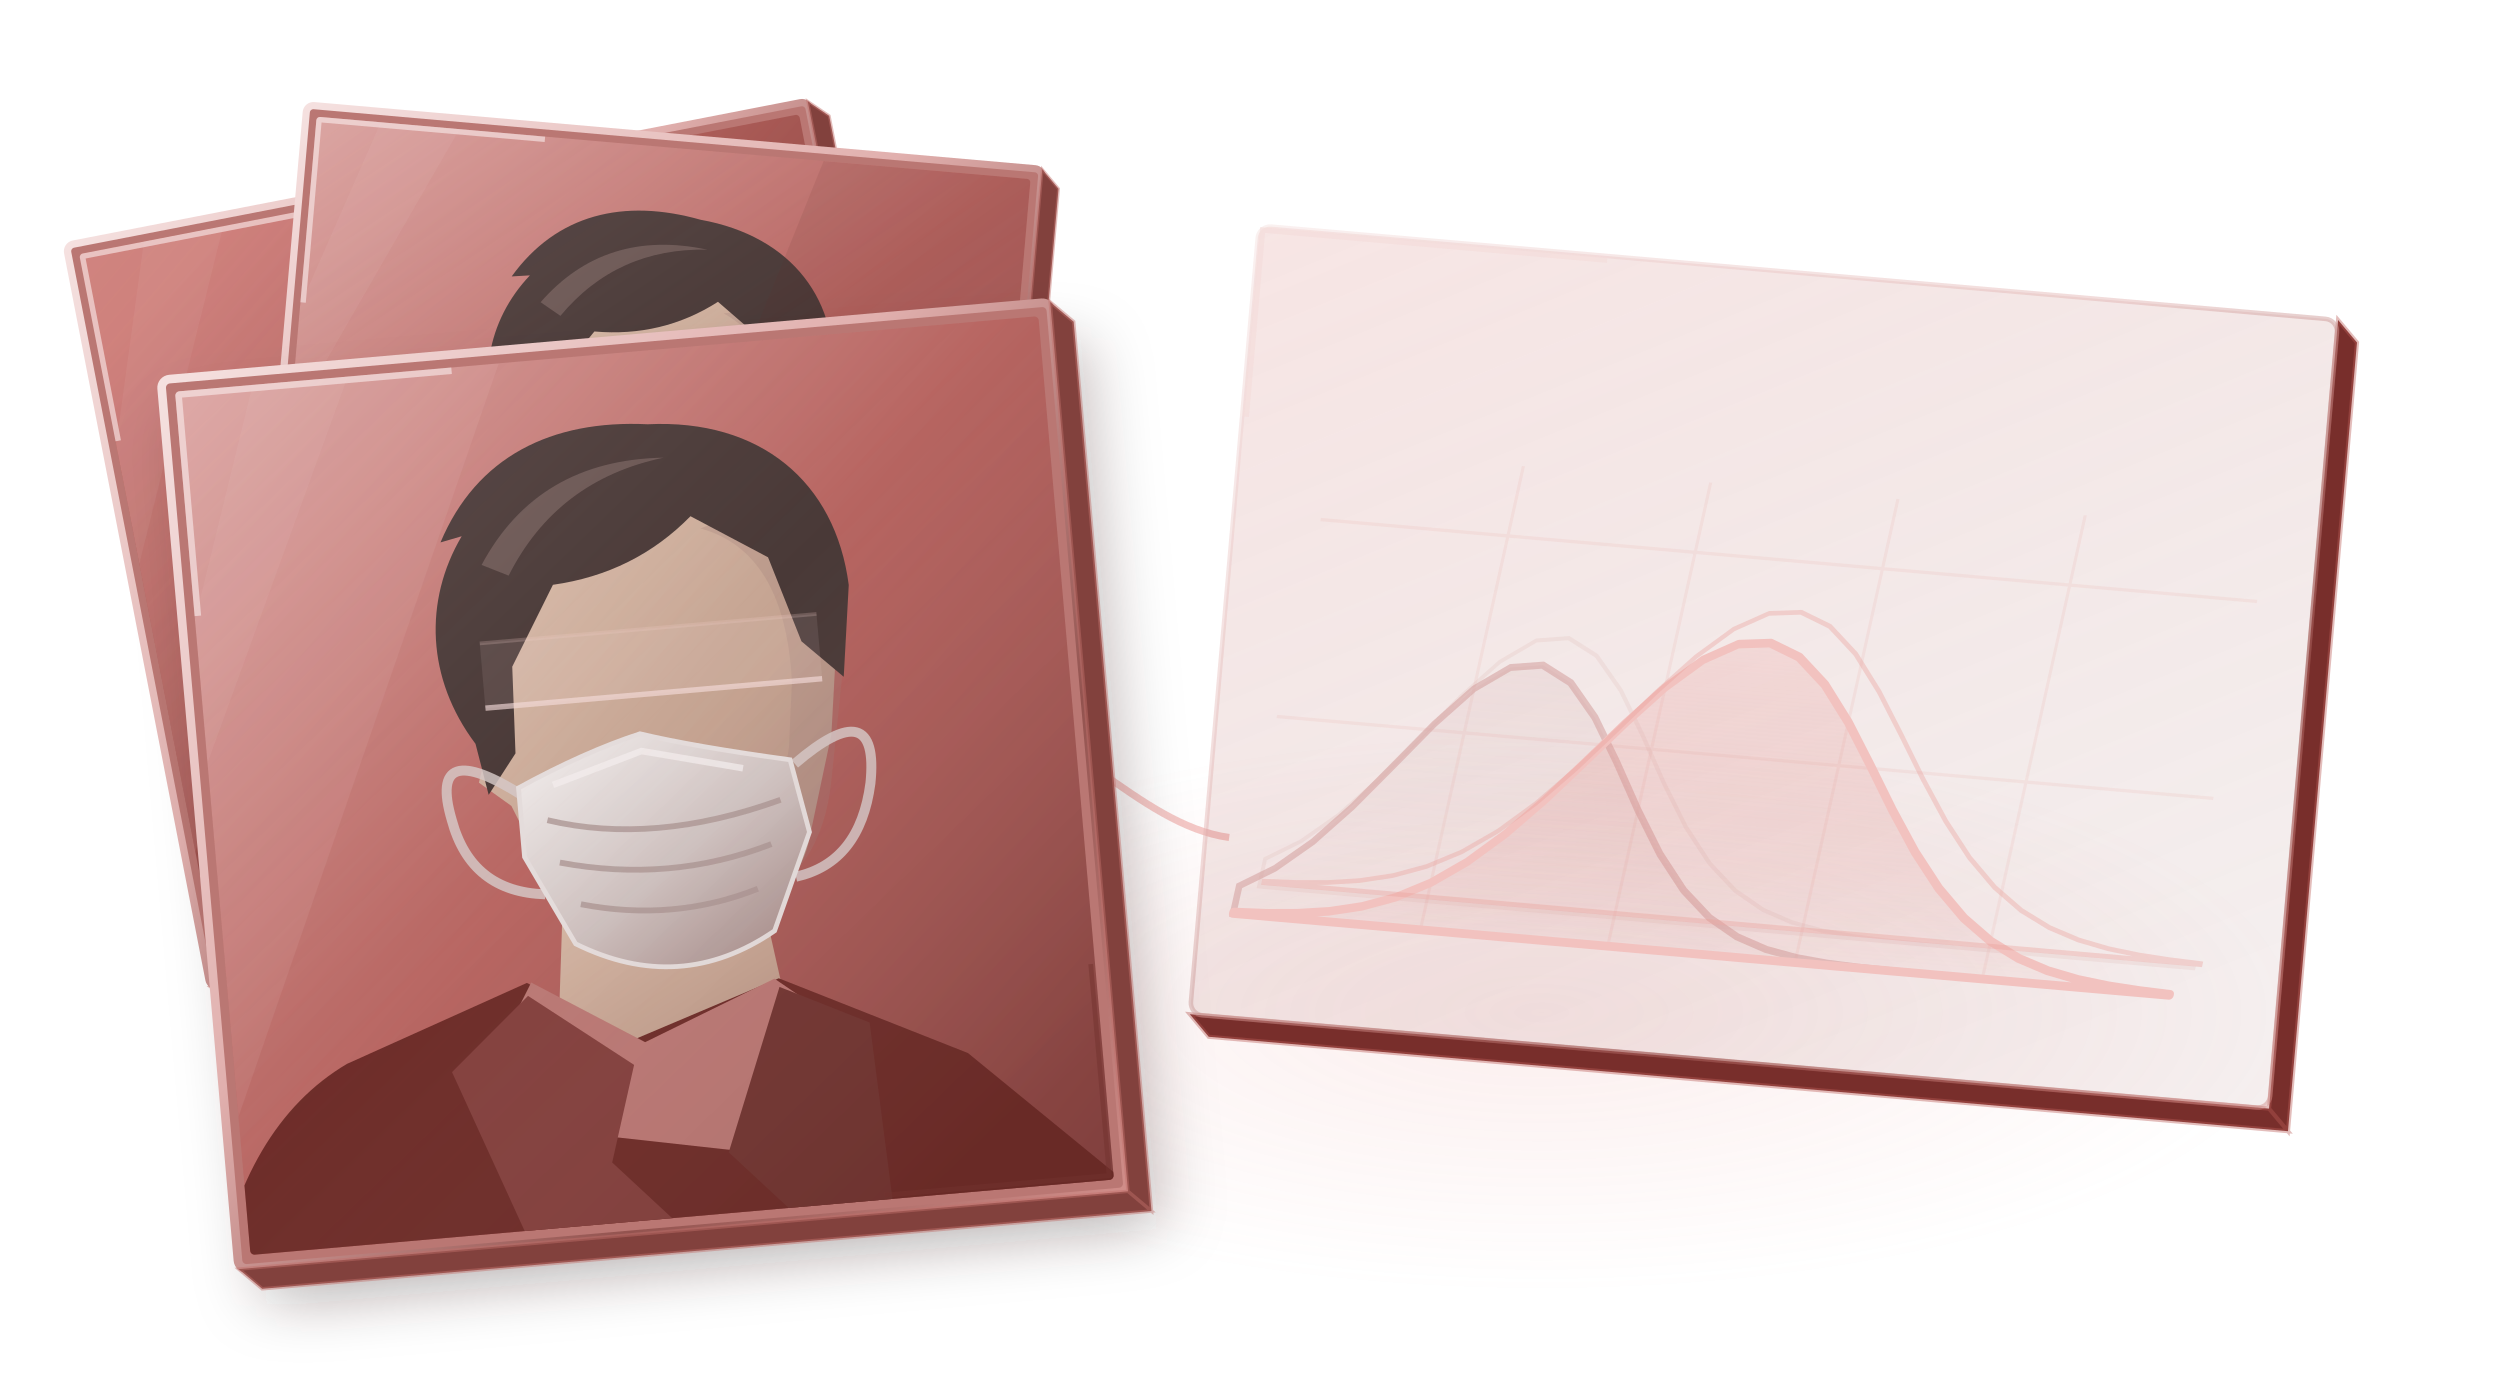
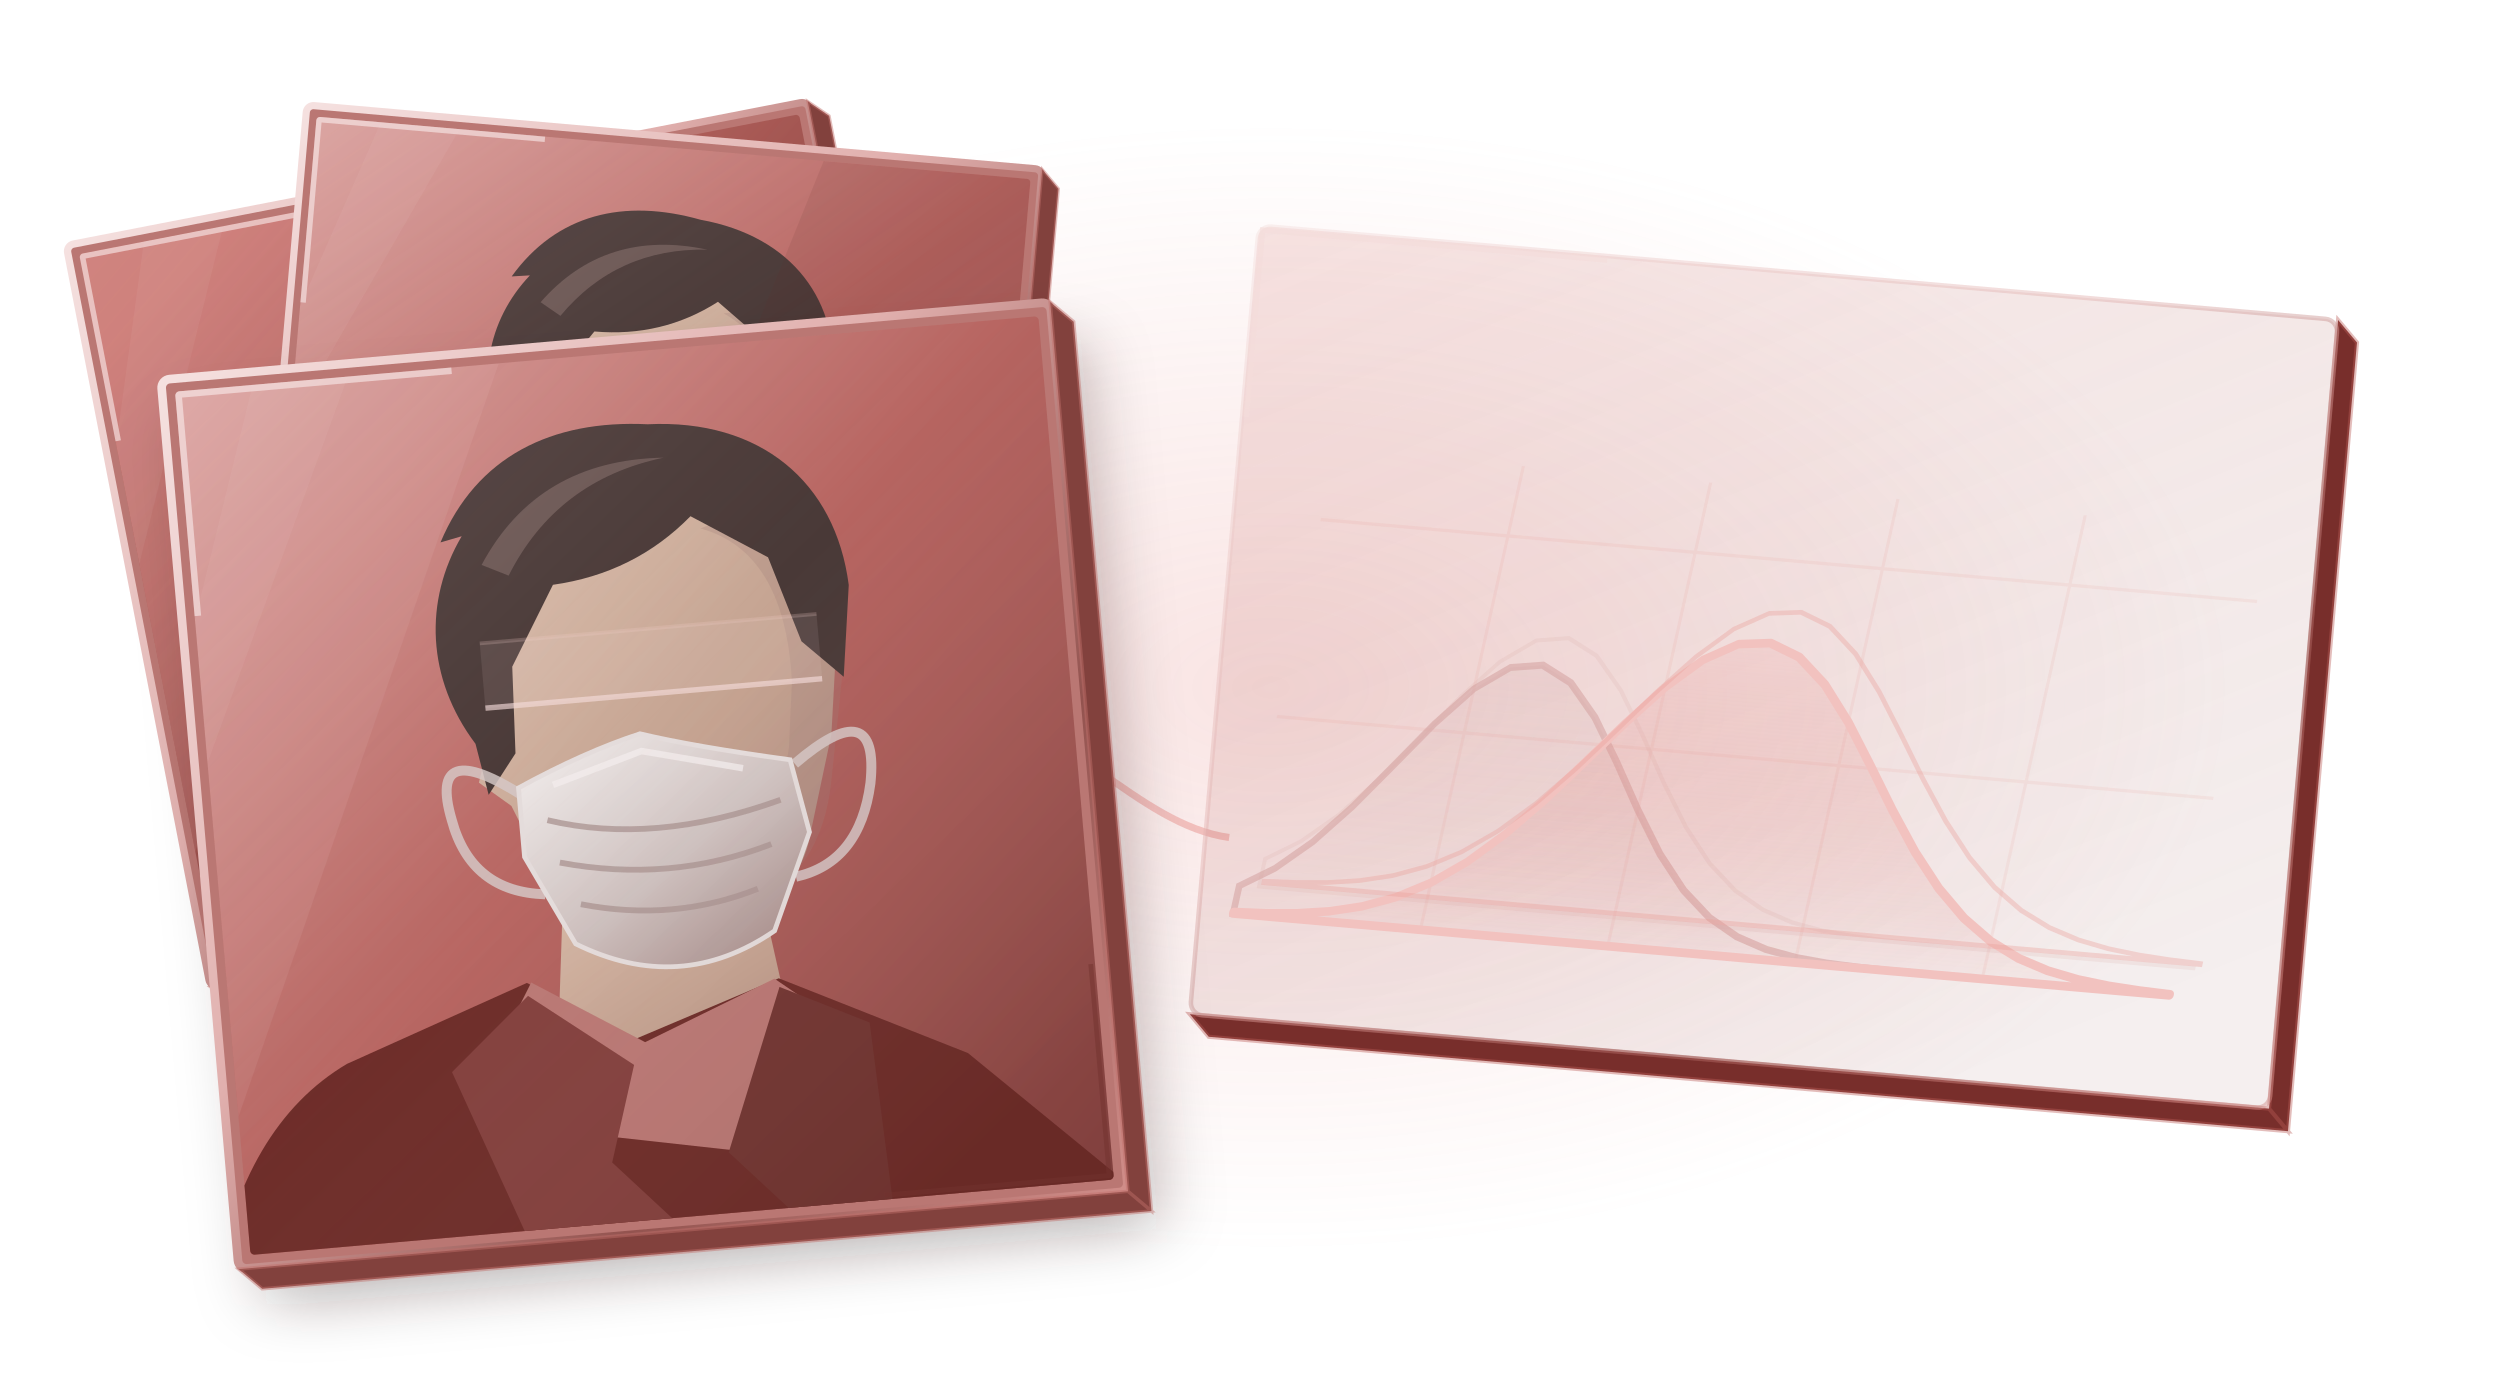
<svg xmlns="http://www.w3.org/2000/svg" width="600" height="330" viewBox="0 0 600 330" role="img" aria-labelledby="title desc">
  <defs>
    <linearGradient id="paper" x1="0" y1="0" x2="1" y2="1">
      <stop stop-color="#d79b98" />
      <stop offset=".48" stop-color="#b76561" />
      <stop offset="1" stop-color="#884542" />
    </linearGradient>
    <linearGradient id="paper-alt" x1=".2" y1="0" x2=".9" y2="1">
      <stop stop-color="#c46964" />
      <stop offset="1" stop-color="#713835" />
    </linearGradient>
    <linearGradient id="rim" x1="0" y1="0" x2="1" y2="1">
      <stop stop-color="#f5e1e0" />
      <stop offset=".4" stop-color="#e1b0ae" />
      <stop offset=".72" stop-color="#93534f" />
      <stop offset="1" stop-color="#d18e8a" />
    </linearGradient>
    <linearGradient id="skin" x1=".15" y1=".15" x2=".85" y2="1">
      <stop stop-color="#d7baa8" />
      <stop offset=".6" stop-color="#c3a18f" />
      <stop offset="1" stop-color="#ad897e" />
    </linearGradient>
    <linearGradient id="mask" x1=".1" y1=".1" x2=".8" y2="1">
      <stop stop-color="#ece6e5" />
      <stop offset=".55" stop-color="#cdc0be" />
      <stop offset="1" stop-color="#aa918e" />
    </linearGradient>
    <linearGradient id="glass" x1="0" y1="0" x2=".8" y2="1">
      <stop stop-color="#f8e8e7" stop-opacity=".13" />
      <stop offset=".5" stop-color="#f3d6d4" stop-opacity="0" />
      <stop offset="1" stop-color="#491916" stop-opacity=".12" />
    </linearGradient>
    <linearGradient id="shine">
      <stop stop-color="#f8e9e8" stop-opacity="0" />
      <stop offset=".6" stop-color="#f8e9e8" stop-opacity=".26" />
      <stop offset="1" stop-color="#f8e9e8" stop-opacity="0" />
    </linearGradient>
    <filter id="shadow" x="-.35" y="-.35" width="1.7" height="1.8">
      <feGaussianBlur stdDeviation="7" />
    </filter>
    <clipPath id="square">
      <rect width="200" height="200" rx="1" />
    </clipPath>
    <g id="person">
      <path d="M80 116 123 115l5 37 18 15-85 2 15-20Z" fill="url(#skin)" />
      <path d="M71 47q8-24 33-24c31 0 45 20 43 48l-3 21-7 23q-3 12-20 19l-17 4q-17-4-25-21l-6-15-7-6 3-9-1-18Z" fill="url(#skin)" />
      <path d="M118 42q19 7 18 37l-2 15-5 21-16 17 10-3q16-6 20-26l5-26-2-24-14-15Z" fill="#9e7d77" opacity=".26" />
      <path d="M62 87c-10-16-9-34 1-48l-5 1c10-19 28-26 50-23 26 1 42 17 43 41l-3 21-9-9-6-20-17-11q-14 12-33 13l-11 18-1 20-7 9Z" fill="#493937" />
      <path d="M67 46q15-23 44-21-25 3-38 24Z" fill="#7c6663" opacity=".65" />
      <path d="M-9 207q10-37 35-49l43-15 24 15 34-11 42 21 40 39Z" fill="#6d2c28" />
      <path d="m70 143 25 16 31-12 11 9-22 30-30-6-23-24Z" fill="#ba7874" />
      <path d="m69 146 23 18-7 22 19 21H66l-16-45Z" fill="#83403d" />
      <path d="m127 149-15 37 19 21h18l-2-48Z" fill="#713531" />
    </g>
    <g id="medical-mask">
      <path d="M72 100q-21-16-17 4 3 17 20 19m60-25q21-15 17 6-4 18-19 20" fill="none" stroke="#d5c8c6" stroke-width="2.3" opacity=".83" />
      <path d="M71 98q16-7 29-10 12 4 34 9l3 17-10 22q-23 13-46-1l-10-21Z" fill="url(#mask)" stroke="#e4dcdb" stroke-width="1.1" />
      <path d="M77 106q24 8 54 0m-52 10q25 7 49 0m-45 10q21 6 41 0" fill="none" stroke="#aa9491" stroke-opacity=".76" stroke-width="1.35" />
      <path d="m79 98 21-6 23 6" fill="none" stroke="#f2ecec" stroke-opacity=".75" stroke-width="1.5" />
    </g>
    <g id="frame">
      <rect x="-3" y="-3" width="206" height="206" rx="2" fill="#ba7773" stroke="url(#rim)" stroke-width="2" />
      <path d="M-3 203h206l5 5H2Zm206-206 5 5v206l-5-5Z" fill="#82413d" stroke="#c2706b" stroke-opacity=".45" stroke-width=".8" />
    </g>
    <g id="surface">
      <rect width="200" height="200" fill="url(#glass)" />
      <path d="M.75 52V.75H64" fill="none" stroke="#f8eae9" stroke-width="1.5" stroke-opacity=".62" />
      <path d="M18 0h22L0 86V53Z" fill="#f7e5e4" opacity=".065" />
      <path d="M199 150v49h-52" fill="none" stroke="#72322e" stroke-width="1.1" opacity=".5" />
    </g>
    <linearGradient id="pane" x2=".7" y2="1">
      <stop stop-color="#d36f69" stop-opacity=".18" />
      <stop offset="1" stop-color="#7a302d" stop-opacity=".08" />
    </linearGradient>
    <linearGradient id="ridge" x1="0" y1="0" x2="0" y2="1">
      <stop stop-color="#f0bab7" stop-opacity=".35" />
      <stop offset="1" stop-color="#cd463f" stop-opacity=".035" />
    </linearGradient>
    <linearGradient id="baseline" x1="0" y1="0" x2="0" y2="1">
      <stop stop-color="#caa3a1" stop-opacity=".17" />
      <stop offset="1" stop-color="#bf8885" stop-opacity=".025" />
    </linearGradient>
    <radialGradient id="underlight">
-       <stop stop-color="#e0726d" stop-opacity=".12" />
+       <stop stop-color="#e0726d" stop-opacity=".19" />
      <stop offset="1" stop-color="#e0726d" stop-opacity="0" />
    </radialGradient>
    <linearGradient id="score-light">
      <stop stop-color="#fbbca7" stop-opacity="0" />
      <stop offset=".56" stop-color="#fcd6b8" stop-opacity=".43" />
      <stop offset=".7" stop-color="#fce5ca" stop-opacity=".7" />
      <stop offset="1" stop-color="#fa9c8b" stop-opacity="0" />
    </linearGradient>
    <clipPath id="score-ink">
      <path d="M0 142 L0 135.29 L8 130.34 L16 123.24 L24 114.03 L32 103.35 L40 92.50 L48 83.26 L56 77.40 L64 76.16 L72 79.81 L80 87.56 L88 97.84 L96 108.81 L104 118.88 L112 127.07 L120 133.07 L128 137.05 L136 139.46 L144 140.79 L152 141.47 L160 141.78 L168 141.92 L176 141.97 L184 141.99 L192 142.00 L200 142.00 L208 142.00 L216 142.00 L224 142.00 L232 142.00 L240 142.00 L240 142 Z" />
      <path d="M0 142 L0 141.65 L8 141.29 L16 140.63 L24 139.49 L32 137.62 L40 134.73 L48 130.52 L56 124.75 L64 117.33 L72 108.41 L80 98.46 L88 88.29 L96 78.95 L104 71.54 L112 67.05 L120 66.12 L128 68.88 L136 74.93 L144 83.45 L152 93.35 L160 103.52 L168 113.03 L176 121.24 L184 127.84 L192 132.81 L200 136.32 L208 138.66 L216 140.13 L224 141.00 L232 141.49 L240 141.76 L240 142 Z">

 </path>
    </clipPath>
  </defs>
  <style>
.mask { opacity: 1; }
.live-ridge { display: none; }
.print-sheen { opacity: 0; }
.capture-scan { transform: translateY(0); }
.capture-transfer, .score-sweep { opacity: 0; }
/* The mask, scan and score ridge use the same twelve-second sequence. */
@keyframes mask { 0%, 17%, 94%, 100% { opacity:0; } 35%,74% { opacity:1; } }
@keyframes scan {
  0%, 2% { transform: translateY(-27px); }
  17% { transform: translateY(54px); }
  35%, 74% { transform: translateY(0); }
  94% { transform: translateY(54px); }
  100% { transform: translateY(-27px); }
}
@keyframes sheen { 0%,41%,100% { transform:translateX(0);opacity:0; } 44% { opacity:.7; } 57% { transform:translateX(300px);opacity:.7; } 59% { transform:translateX(300px);opacity:0; } }
@keyframes capture-transfer {
  0%, 32% { stroke-dashoffset: 1; opacity: 0; }
  35% { opacity: .9; }
  43% { stroke-dashoffset: 0; opacity: .9; }
  46%, 100% { stroke-dashoffset: 0; opacity: 0; }
}
@keyframes score-sweep {
  0%, 42% { transform: translateX(-64px); opacity: 0; }
  45% { opacity: 1; }
  67% { transform: translateX(242px); opacity: 1; }
  70%, 100% { transform: translateX(242px); opacity: 0; }
}
@media not all {
 .capture-transfer { animation:capture-transfer 12s cubic-bezier(.4,0,.6,1) infinite; }
 .score-sweep { animation:score-sweep 12s linear infinite; }
 .mask { animation:mask 12s cubic-bezier(.4,0,.6,1) infinite; }
 .capture-scan { animation:scan 12s cubic-bezier(.4,0,.6,1) infinite; }
 .live-ridge { display:inline; }
 .still-ridge { display:none; }
 .print-sheen { animation:sheen 12s linear infinite; }
}
</style>
-   <ellipse cx="370" cy="243" rx="185" ry="67" fill="url(#underlight)" />
+   <ellipse cx="305" cy="165" rx="230" ry="135" fill="url(#underlight)" />
  <path d="M233 171C255 172 273 198 295 201" fill="none" stroke="#e8928d" stroke-opacity=".49" stroke-width="1.7" />
  <path class="capture-transfer" d="M233 171C255 172 273 198 295 201" pathLength="1" fill="none" stroke="#fcd6b8" stroke-width="2" stroke-linecap="round" stroke-dasharray=".22 .78" />
  <g transform="translate(302 74) rotate(5 120 90)">
    <path d="M-9 181h260l5 5H-4Zm260-190 5 5v190l-5-5Z" fill="#782e2b" stroke="#ba5a55" stroke-opacity=".4" stroke-width="1" />
    <rect x="-9" y="-9" width="260" height="190" rx="3" fill="url(#pane)" stroke="url(#rim)" stroke-opacity=".45" stroke-width="1.1" />
    <path d="M-8 37V-8h83" fill="none" stroke="#f5dddb" stroke-opacity=".63" stroke-width="1.3" />
    <g transform="translate(18 14) scale(.94 1) skewX(-8)">
      <path d="M0 46h240M0 94h240M0 142h240M48 29v113M96 29v113M144 29v113M192 29v113" fill="none" stroke="#e58a86" stroke-opacity=".11" stroke-width=".8" />
      <path d="M0 142 L0 135.29 L8 130.34 L16 123.24 L24 114.03 L32 103.35 L40 92.50 L48 83.26 L56 77.40 L64 76.16 L72 79.81 L80 87.56 L88 97.84 L96 108.81 L104 118.88 L112 127.07 L120 133.07 L128 137.05 L136 139.46 L144 140.79 L152 141.47 L160 141.78 L168 141.92 L176 141.97 L184 141.99 L192 142.00 L200 142.00 L208 142.00 L216 142.00 L224 142.00 L232 142.00 L240 142.00 L240 142 Z" fill="url(#baseline)" stroke="#d7a6a4" stroke-opacity=".62" stroke-width="1.7" />
      <path transform="translate(5 -7)" d="M0 142 L0 135.29 L8 130.34 L16 123.24 L24 114.03 L32 103.35 L40 92.50 L48 83.26 L56 77.40 L64 76.16 L72 79.81 L80 87.56 L88 97.84 L96 108.81 L104 118.88 L112 127.07 L120 133.07 L128 137.05 L136 139.46 L144 140.79 L152 141.47 L160 141.78 L168 141.92 L176 141.97 L184 141.99 L192 142.00 L200 142.00 L208 142.00 L216 142.00 L224 142.00 L232 142.00 L240 142.00 L240 142 Z" fill="none" stroke="#d7a6a4" stroke-opacity=".17" stroke-width="1" />
      <g class="live-ridge">
        <path d="M0 142 L0 142.00 L8 142.00 L16 142.00 L24 142.00 L32 142.00 L40 142.00 L48 142.00 L56 142.00 L64 142.00 L72 142.00 L80 141.99 L88 141.96 L96 141.87 L104 141.59 L112 140.84 L120 139.07 L128 135.34 L136 128.48 L144 117.43 L152 102.05 L160 83.88 L168 66.32 L176 53.83 L184 50.08 L192 56.25 L200 70.41 L208 88.52 L216 106.25 L224 120.62 L232 130.55 L240 136.52 L240 142 Z" fill="url(#ridge)" stroke="#f2c2bf" stroke-width="2.1" stroke-linejoin="round">

   </path>
        <path transform="translate(6 -8)" d="M0 142 L0 142.00 L8 142.00 L16 142.00 L24 142.00 L32 142.00 L40 142.00 L48 142.00 L56 142.00 L64 142.00 L72 142.00 L80 141.99 L88 141.96 L96 141.87 L104 141.59 L112 140.84 L120 139.07 L128 135.34 L136 128.48 L144 117.43 L152 102.05 L160 83.88 L168 66.32 L176 53.83 L184 50.08 L192 56.25 L200 70.41 L208 88.52 L216 106.25 L224 120.62 L232 130.55 L240 136.52 L240 142 Z" fill="none" stroke="#eaa09d" stroke-opacity=".38" stroke-width="1.15">

   </path>
      </g>
      <g class="still-ridge">
        <path d="M0 142 L0 141.65 L8 141.29 L16 140.63 L24 139.49 L32 137.62 L40 134.73 L48 130.52 L56 124.75 L64 117.33 L72 108.41 L80 98.46 L88 88.29 L96 78.95 L104 71.54 L112 67.05 L120 66.12 L128 68.88 L136 74.93 L144 83.45 L152 93.35 L160 103.52 L168 113.03 L176 121.24 L184 127.84 L192 132.81 L200 136.32 L208 138.66 L216 140.13 L224 141.00 L232 141.49 L240 141.76 L240 142 Z" fill="url(#ridge)" stroke="#f2c2bf" stroke-width="2.1" stroke-linejoin="round" />
        <path transform="translate(6 -8)" d="M0 142 L0 141.65 L8 141.29 L16 140.63 L24 139.49 L32 137.62 L40 134.73 L48 130.52 L56 124.75 L64 117.33 L72 108.41 L80 98.46 L88 88.29 L96 78.95 L104 71.54 L112 67.05 L120 66.12 L128 68.88 L136 74.93 L144 83.45 L152 93.35 L160 103.52 L168 113.03 L176 121.24 L184 127.84 L192 132.81 L200 136.32 L208 138.66 L216 140.13 L224 141.00 L232 141.49 L240 141.76 L240 142 Z" fill="none" stroke="#eaa09d" stroke-opacity=".38" stroke-width="1.15" />
      </g>
      <g clip-path="url(#score-ink)">
        <rect class="score-sweep" x="0" y="26" width="58" height="117" fill="url(#score-light)" />
      </g>
    </g>
  </g>
  <g transform="translate(19 61) rotate(-11) scale(.88)">
    <use href="#frame" />
    <g clip-path="url(#square)">
      <rect width="200" height="200" fill="url(#paper-alt)" />
      <g transform="translate(4 0) rotate(-3 104 98)">
        <use href="#person" />
      </g>
      <path d="M0 0h86L0 166Z" fill="#f1c0be" opacity=".14" />
      <use href="#surface" />
    </g>
  </g>
  <g transform="translate(76 28) rotate(5) scale(.86)">
    <use href="#frame" />
    <g clip-path="url(#square)">
      <rect width="200" height="200" fill="url(#paper)" />
      <g transform="translate(-3 2) rotate(3 104 98)">
        <use href="#person" />
      </g>
      <path d="M200 0h-58L81 200h119Z" fill="#5f2824" opacity=".11" />
      <use href="#surface" />
    </g>
  </g>
  <g transform="translate(42 94) rotate(-5) scale(1.04)">
    <rect x="3" y="6" width="206" height="206" fill="#230b0a" opacity=".3" filter="url(#shadow)" />
    <use href="#frame" />
    <g clip-path="url(#square)">
      <rect width="200" height="200" fill="url(#paper)" />
      <path d="M0 0h75L0 168Z" fill="#f1d1cf" opacity=".09" />
      <use href="#person" />
      <use class="mask" href="#medical-mask" />
      <use href="#surface" />
      <g class="capture-scan">
        <rect x="65" y="64" width="78" height="15" fill="#f7e4e3" fill-opacity=".095" />
        <path d="M65 79h78" fill="none" stroke="#f4dad9" stroke-opacity=".64" stroke-width="1.25" />
        <path d="M65 64h78" fill="none" stroke="#f0cdcb" stroke-opacity=".22" stroke-width=".85" />
      </g>
      <g class="print-sheen">
        <path d="M-100 0h39L-9 200h-39Z" fill="url(#shine)" />
      </g>
    </g>
  </g>
  <style>* { animation: none !important; transition: none !important; }</style>
</svg>
